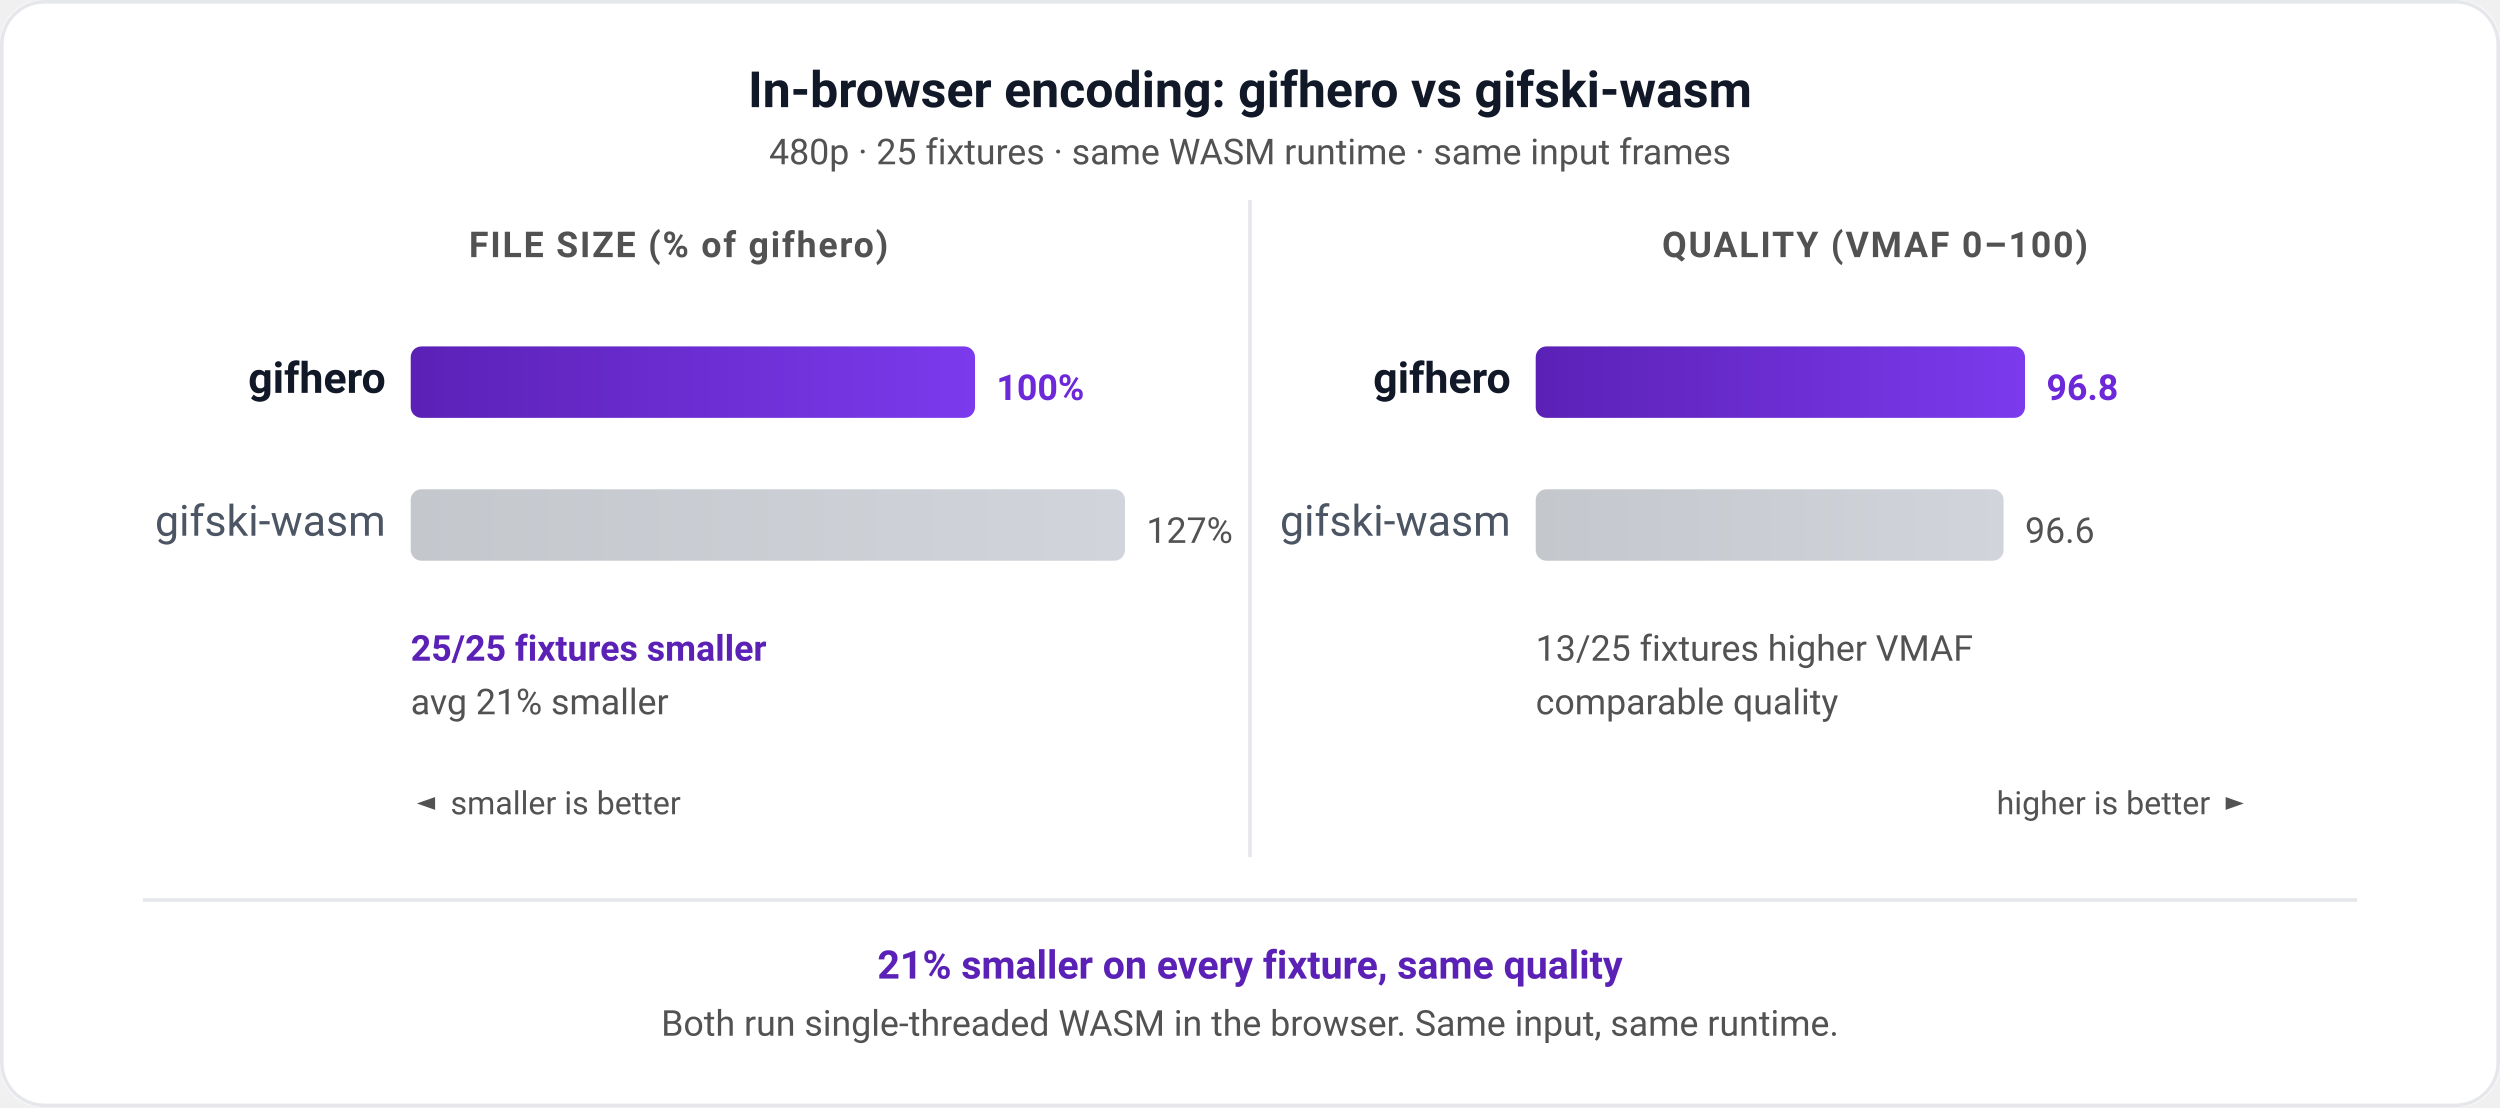
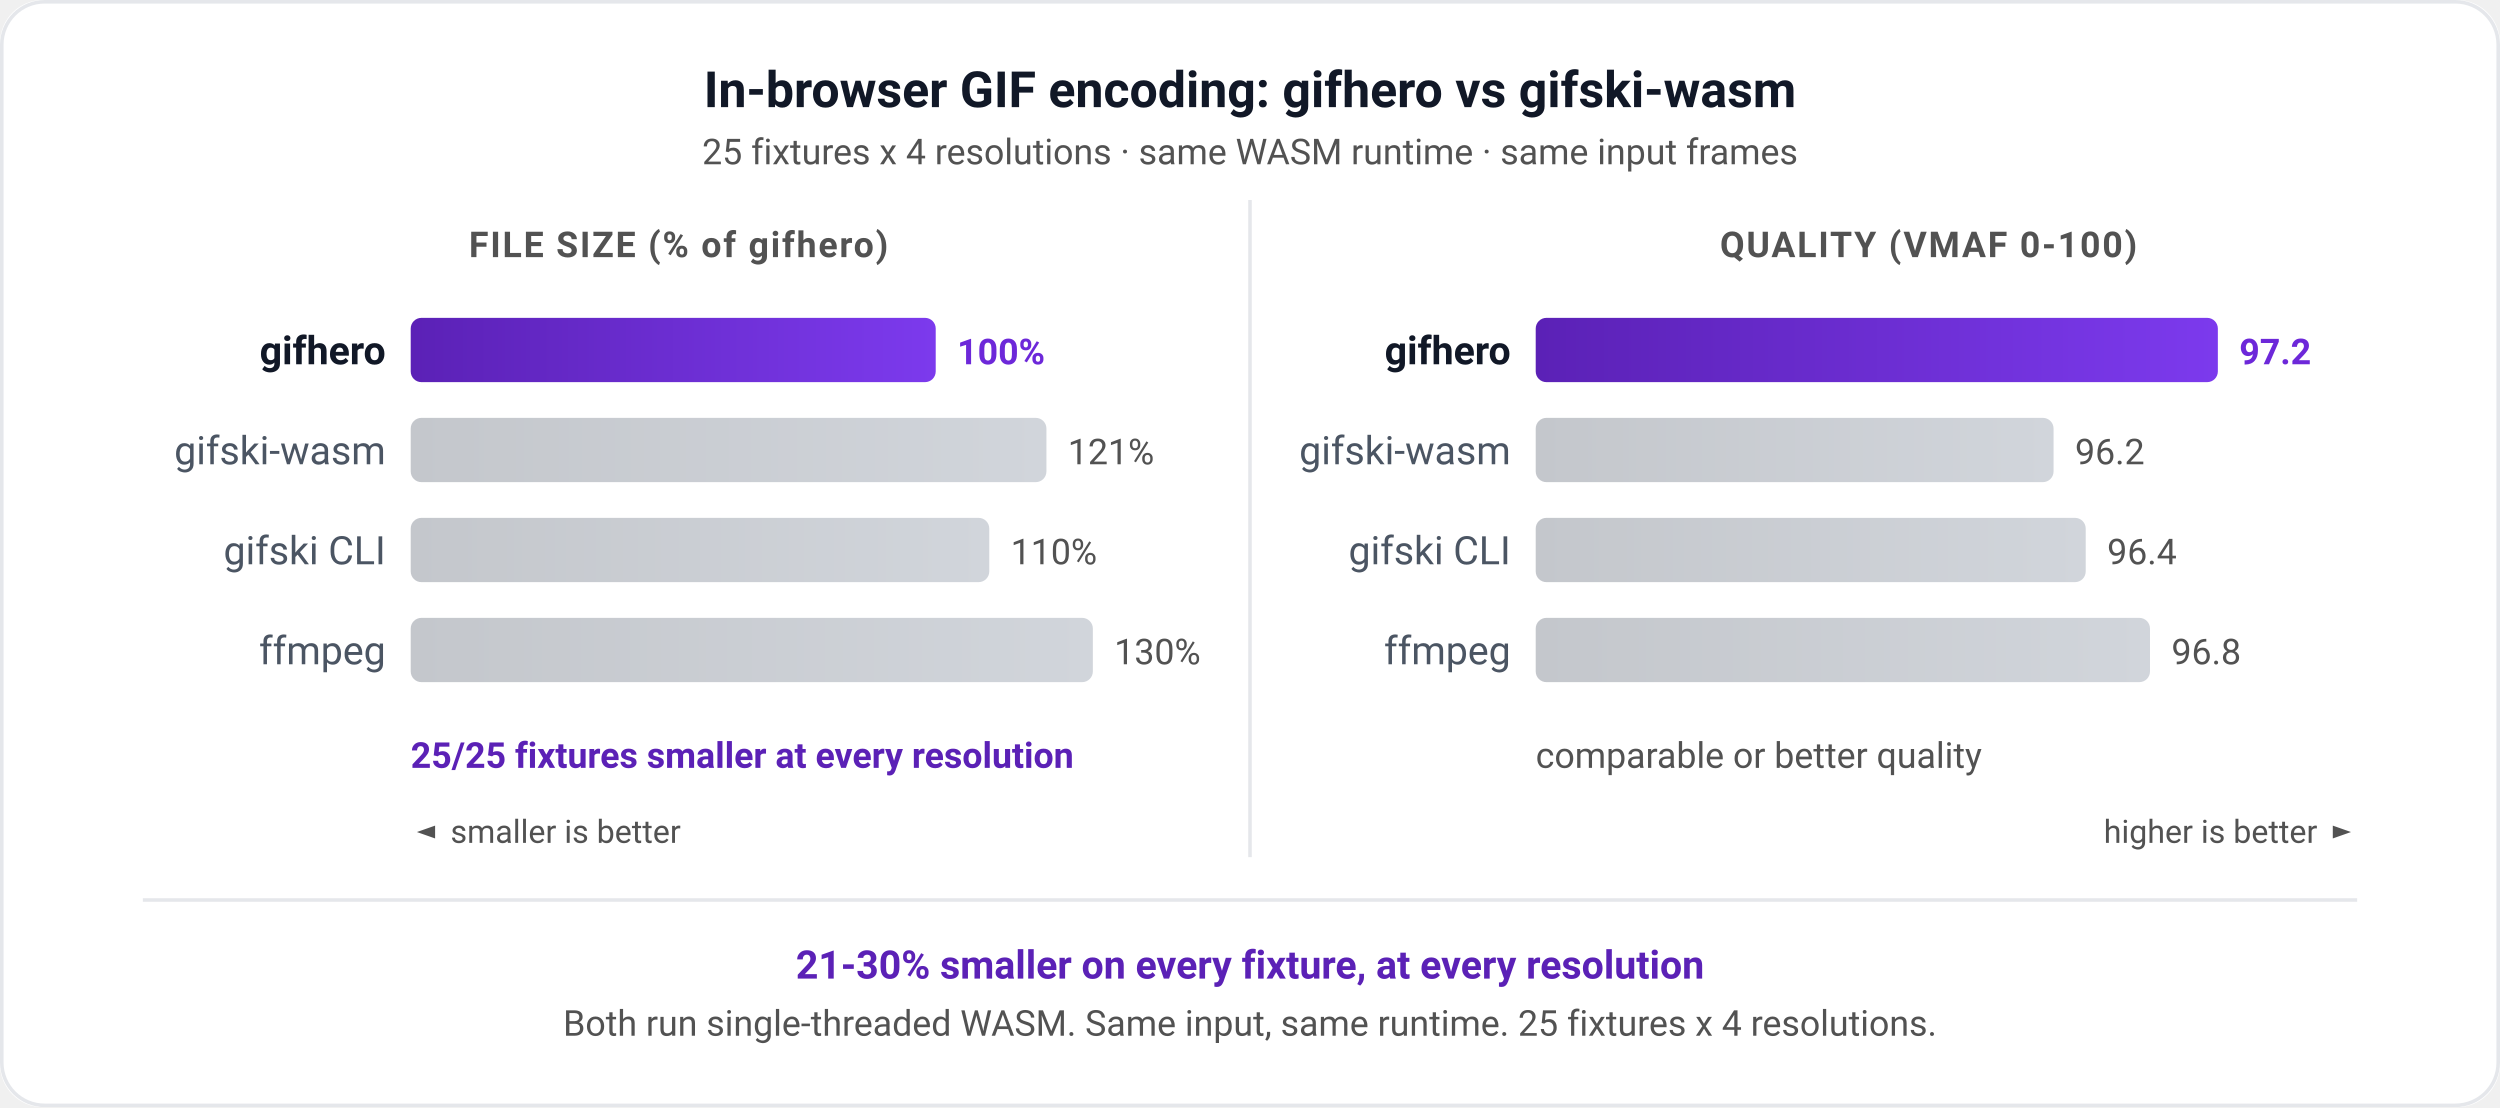
<svg xmlns="http://www.w3.org/2000/svg" viewBox="0 0 700 310" font-family="-apple-system,BlinkMacSystemFont,'Segoe UI',Roboto,Helvetica,sans-serif">
  <defs>
    <linearGradient id="g1" x1="0" y1="0" x2="1" y2="0">
      <stop offset="0%" stop-color="#5b21b6" />
      <stop offset="100%" stop-color="#7c3aed" />
    </linearGradient>
    <linearGradient id="g2" x1="0" y1="0" x2="1" y2="0">
      <stop offset="0%" stop-color="#c4c7cc" />
      <stop offset="100%" stop-color="#d1d5db" />
    </linearGradient>
  </defs>
  <rect width="700" height="310" rx="12" fill="#ffffff" />
  <rect x="0.5" y="0.5" width="699" height="309" rx="12" fill="none" stroke="#e5e7eb" />
-   <text x="350" y="30" text-anchor="middle" font-size="14" font-weight="700" fill="#111827">In-browser encoding: gifhero vs gifski-wasm</text>
-   <text x="350" y="46" text-anchor="middle" font-size="10" fill="#525252">480p · 25 fixtures · same WASM runtime · same input frames</text>
+   <text x="350" y="30" text-anchor="middle" font-size="14" font-weight="700" fill="#111827">In-browser GIF encoding: gifhero vs gifski-wasm</text>
+   <text x="350" y="46" text-anchor="middle" font-size="10" fill="#525252">25 fixtures x 4 resolutions · same WASM runtime · same input frames</text>
  <line x1="350" y1="56" x2="350" y2="240" stroke="#e5e7eb" stroke-width="1" />
  <text x="190" y="72" text-anchor="middle" font-size="10" font-weight="600" fill="#525252" letter-spacing="0.05em">FILE SIZE (% of gifhero)</text>
-   <text x="108" y="110" text-anchor="end" font-size="12" font-weight="600" fill="#111827">gifhero</text>
-   <rect x="115" y="97" width="158" height="20" rx="3" fill="url(#g1)" />
-   <text x="279" y="112" font-size="10" fill="#6d28d9" font-weight="600">100%</text>
-   <text x="108" y="150" text-anchor="end" font-size="12" fill="#4b5563">gifski-wasm</text>
-   <rect x="115" y="137" width="200" height="20" rx="3" fill="url(#g2)" />
-   <text x="321" y="152" font-size="10" fill="#525252">127%</text>
-   <text x="115" y="185" font-size="10" fill="#5b21b6" font-weight="600">25/25 fixtures smaller</text>
-   <text x="115" y="200" font-size="10" fill="#525252">avg 21% smaller</text>
-   <text x="115" y="228" font-size="9" fill="#525252">◄ smaller is better</text>
-   <text x="525" y="72" text-anchor="middle" font-size="10" font-weight="600" fill="#525252" letter-spacing="0.05em">QUALITY (VMAF 0–100)</text>
-   <text x="423" y="110" text-anchor="end" font-size="12" font-weight="600" fill="#111827">gifhero</text>
-   <rect x="430" y="97" width="137" height="20" rx="3" fill="url(#g1)" />
-   <text x="573" y="112" font-size="10" fill="#6d28d9" font-weight="600">96.8</text>
-   <text x="423" y="150" text-anchor="end" font-size="12" fill="#4b5563">gifski-wasm</text>
-   <rect x="430" y="137" width="131" height="20" rx="3" fill="url(#g2)" />
-   <text x="567" y="152" font-size="10" fill="#525252">96.6</text>
-   <text x="430" y="185" font-size="10" fill="#525252">13/25 fixtures higher VMAF</text>
-   <text x="430" y="200" font-size="10" fill="#525252">comparable quality</text>
-   <text x="630" y="228" text-anchor="end" font-size="9" fill="#525252">higher is better ►</text>
+   <text x="108" y="102" text-anchor="end" font-size="11" font-weight="600" fill="#111827">gifhero</text>
+   <rect x="115" y="89" width="147" height="18" rx="3" fill="url(#g1)" />
+   <text x="268" y="102" font-size="10" fill="#6d28d9" font-weight="600">100%</text>
+   <text x="108" y="130" text-anchor="end" font-size="11" fill="#4b5563">gifski-wasm</text>
+   <rect x="115" y="117" width="178" height="18" rx="3" fill="url(#g2)" />
+   <text x="299" y="130" font-size="10" fill="#525252">121%</text>
+   <text x="108" y="158" text-anchor="end" font-size="11" fill="#4b5563">gifski CLI</text>
+   <rect x="115" y="145" width="162" height="18" rx="3" fill="url(#g2)" />
+   <text x="283" y="158" font-size="10" fill="#525252">110%</text>
+   <text x="108" y="186" text-anchor="end" font-size="11" fill="#4b5563">ffmpeg</text>
+   <rect x="115" y="173" width="191" height="18" rx="3" fill="url(#g2)" />
+   <text x="312" y="186" font-size="10" fill="#525252">130%</text>
+   <text x="115" y="215" font-size="10" fill="#5b21b6" font-weight="600">25/25 fixtures smaller at every resolution</text>
+   <text x="115" y="236" font-size="9" fill="#525252">◄ smaller is better</text>
+   <text x="540" y="72" text-anchor="middle" font-size="10" font-weight="600" fill="#525252" letter-spacing="0.05em">QUALITY (VMAF 0-100)</text>
+   <text x="423" y="102" text-anchor="end" font-size="11" font-weight="600" fill="#111827">gifhero</text>
+   <rect x="430" y="89" width="191" height="18" rx="3" fill="url(#g1)" />
+   <text x="627" y="102" font-size="10" fill="#6d28d9" font-weight="600">97.2</text>
+   <text x="423" y="130" text-anchor="end" font-size="11" fill="#4b5563">gifski-wasm</text>
+   <rect x="430" y="117" width="145" height="18" rx="3" fill="url(#g2)" />
+   <text x="581" y="130" font-size="10" fill="#525252">96.2</text>
+   <text x="423" y="158" text-anchor="end" font-size="11" fill="#4b5563">gifski CLI</text>
+   <rect x="430" y="145" width="154" height="18" rx="3" fill="url(#g2)" />
+   <text x="590" y="158" font-size="10" fill="#525252">96.4</text>
+   <text x="423" y="186" text-anchor="end" font-size="11" fill="#4b5563">ffmpeg</text>
+   <rect x="430" y="173" width="172" height="18" rx="3" fill="url(#g2)" />
+   <text x="608" y="186" font-size="10" fill="#525252">96.8</text>
+   <text x="430" y="215" font-size="10" fill="#525252">comparable or better quality</text>
+   <text x="660" y="236" text-anchor="end" font-size="9" fill="#525252">higher is better ►</text>
  <line x1="40" y1="252" x2="660" y2="252" stroke="#e5e7eb" stroke-width="1" />
-   <text x="350" y="274" text-anchor="middle" font-size="11" font-weight="600" fill="#5b21b6">21% smaller on every fixture, same quality</text>
-   <text x="350" y="290" text-anchor="middle" font-size="10" fill="#525252">Both run single-threaded WASM in the browser. Same input, same runtime.</text>
+   <text x="350" y="274" text-anchor="middle" font-size="11" font-weight="600" fill="#5b21b6">21-30% smaller on every fixture, at every resolution</text>
+   <text x="350" y="290" text-anchor="middle" font-size="10" fill="#525252">Both run single-threaded WASM. Same input, same runtime. 25 fixtures x 4 resolutions.</text>
</svg>
